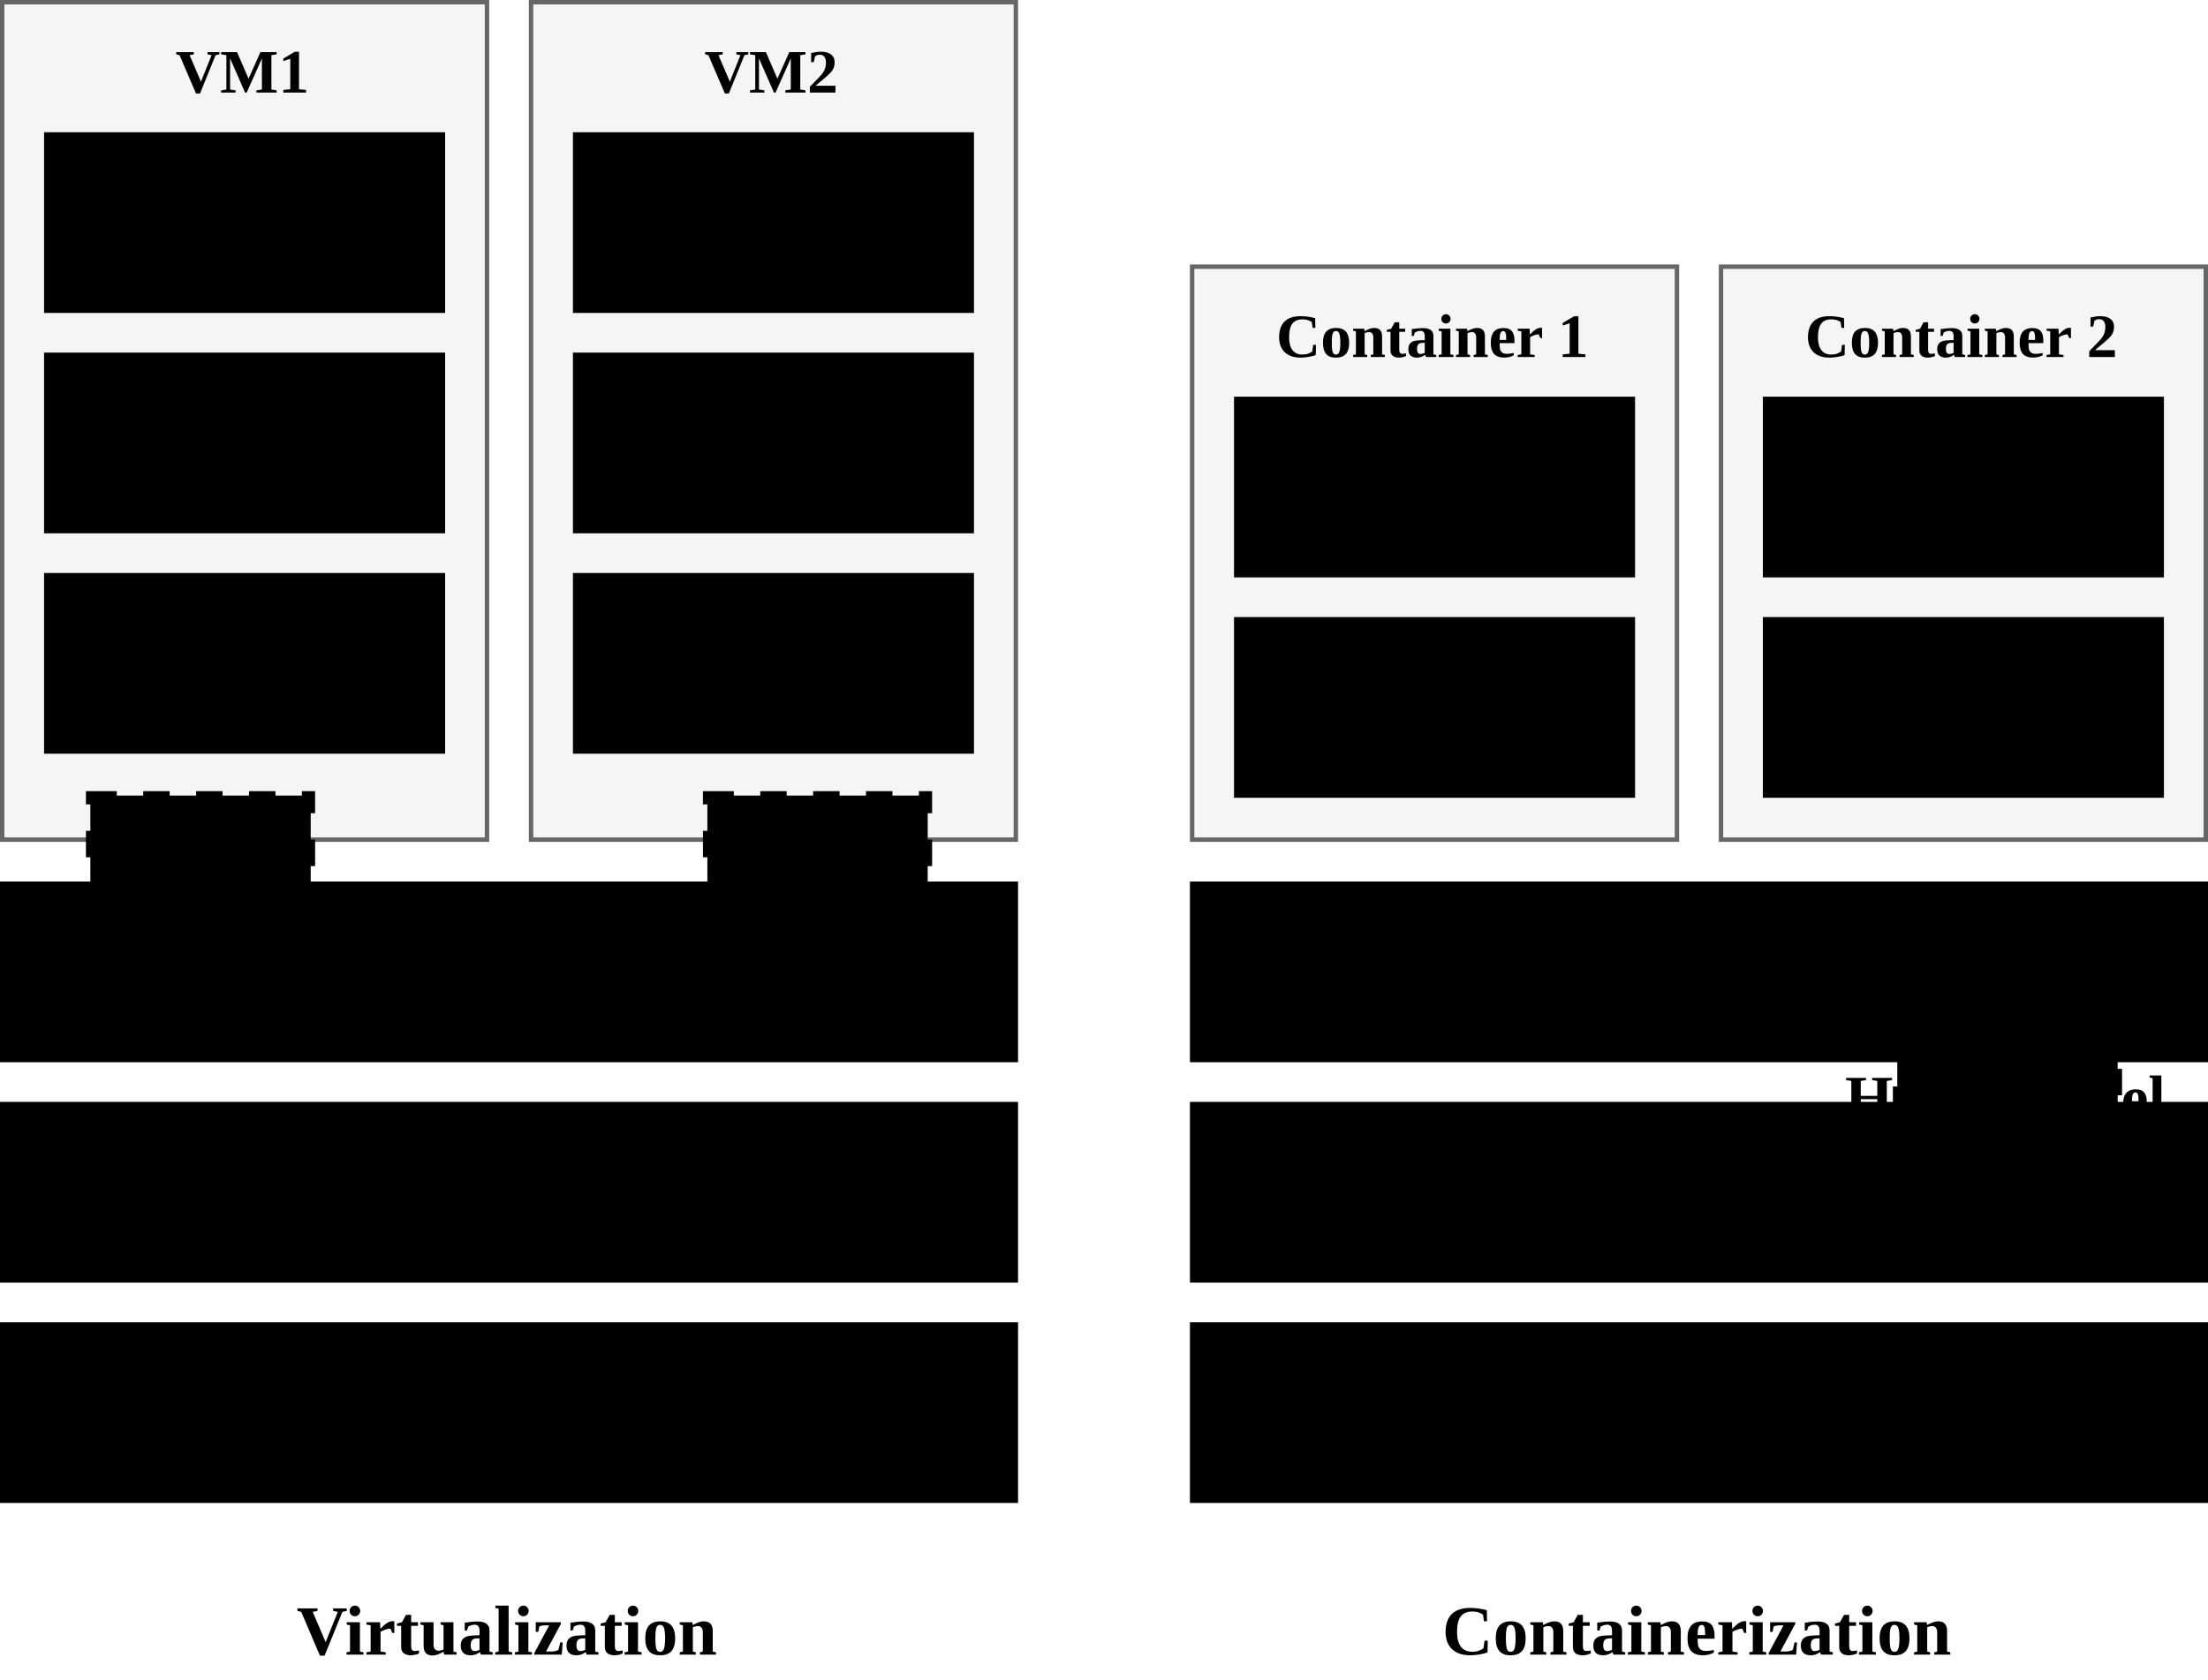
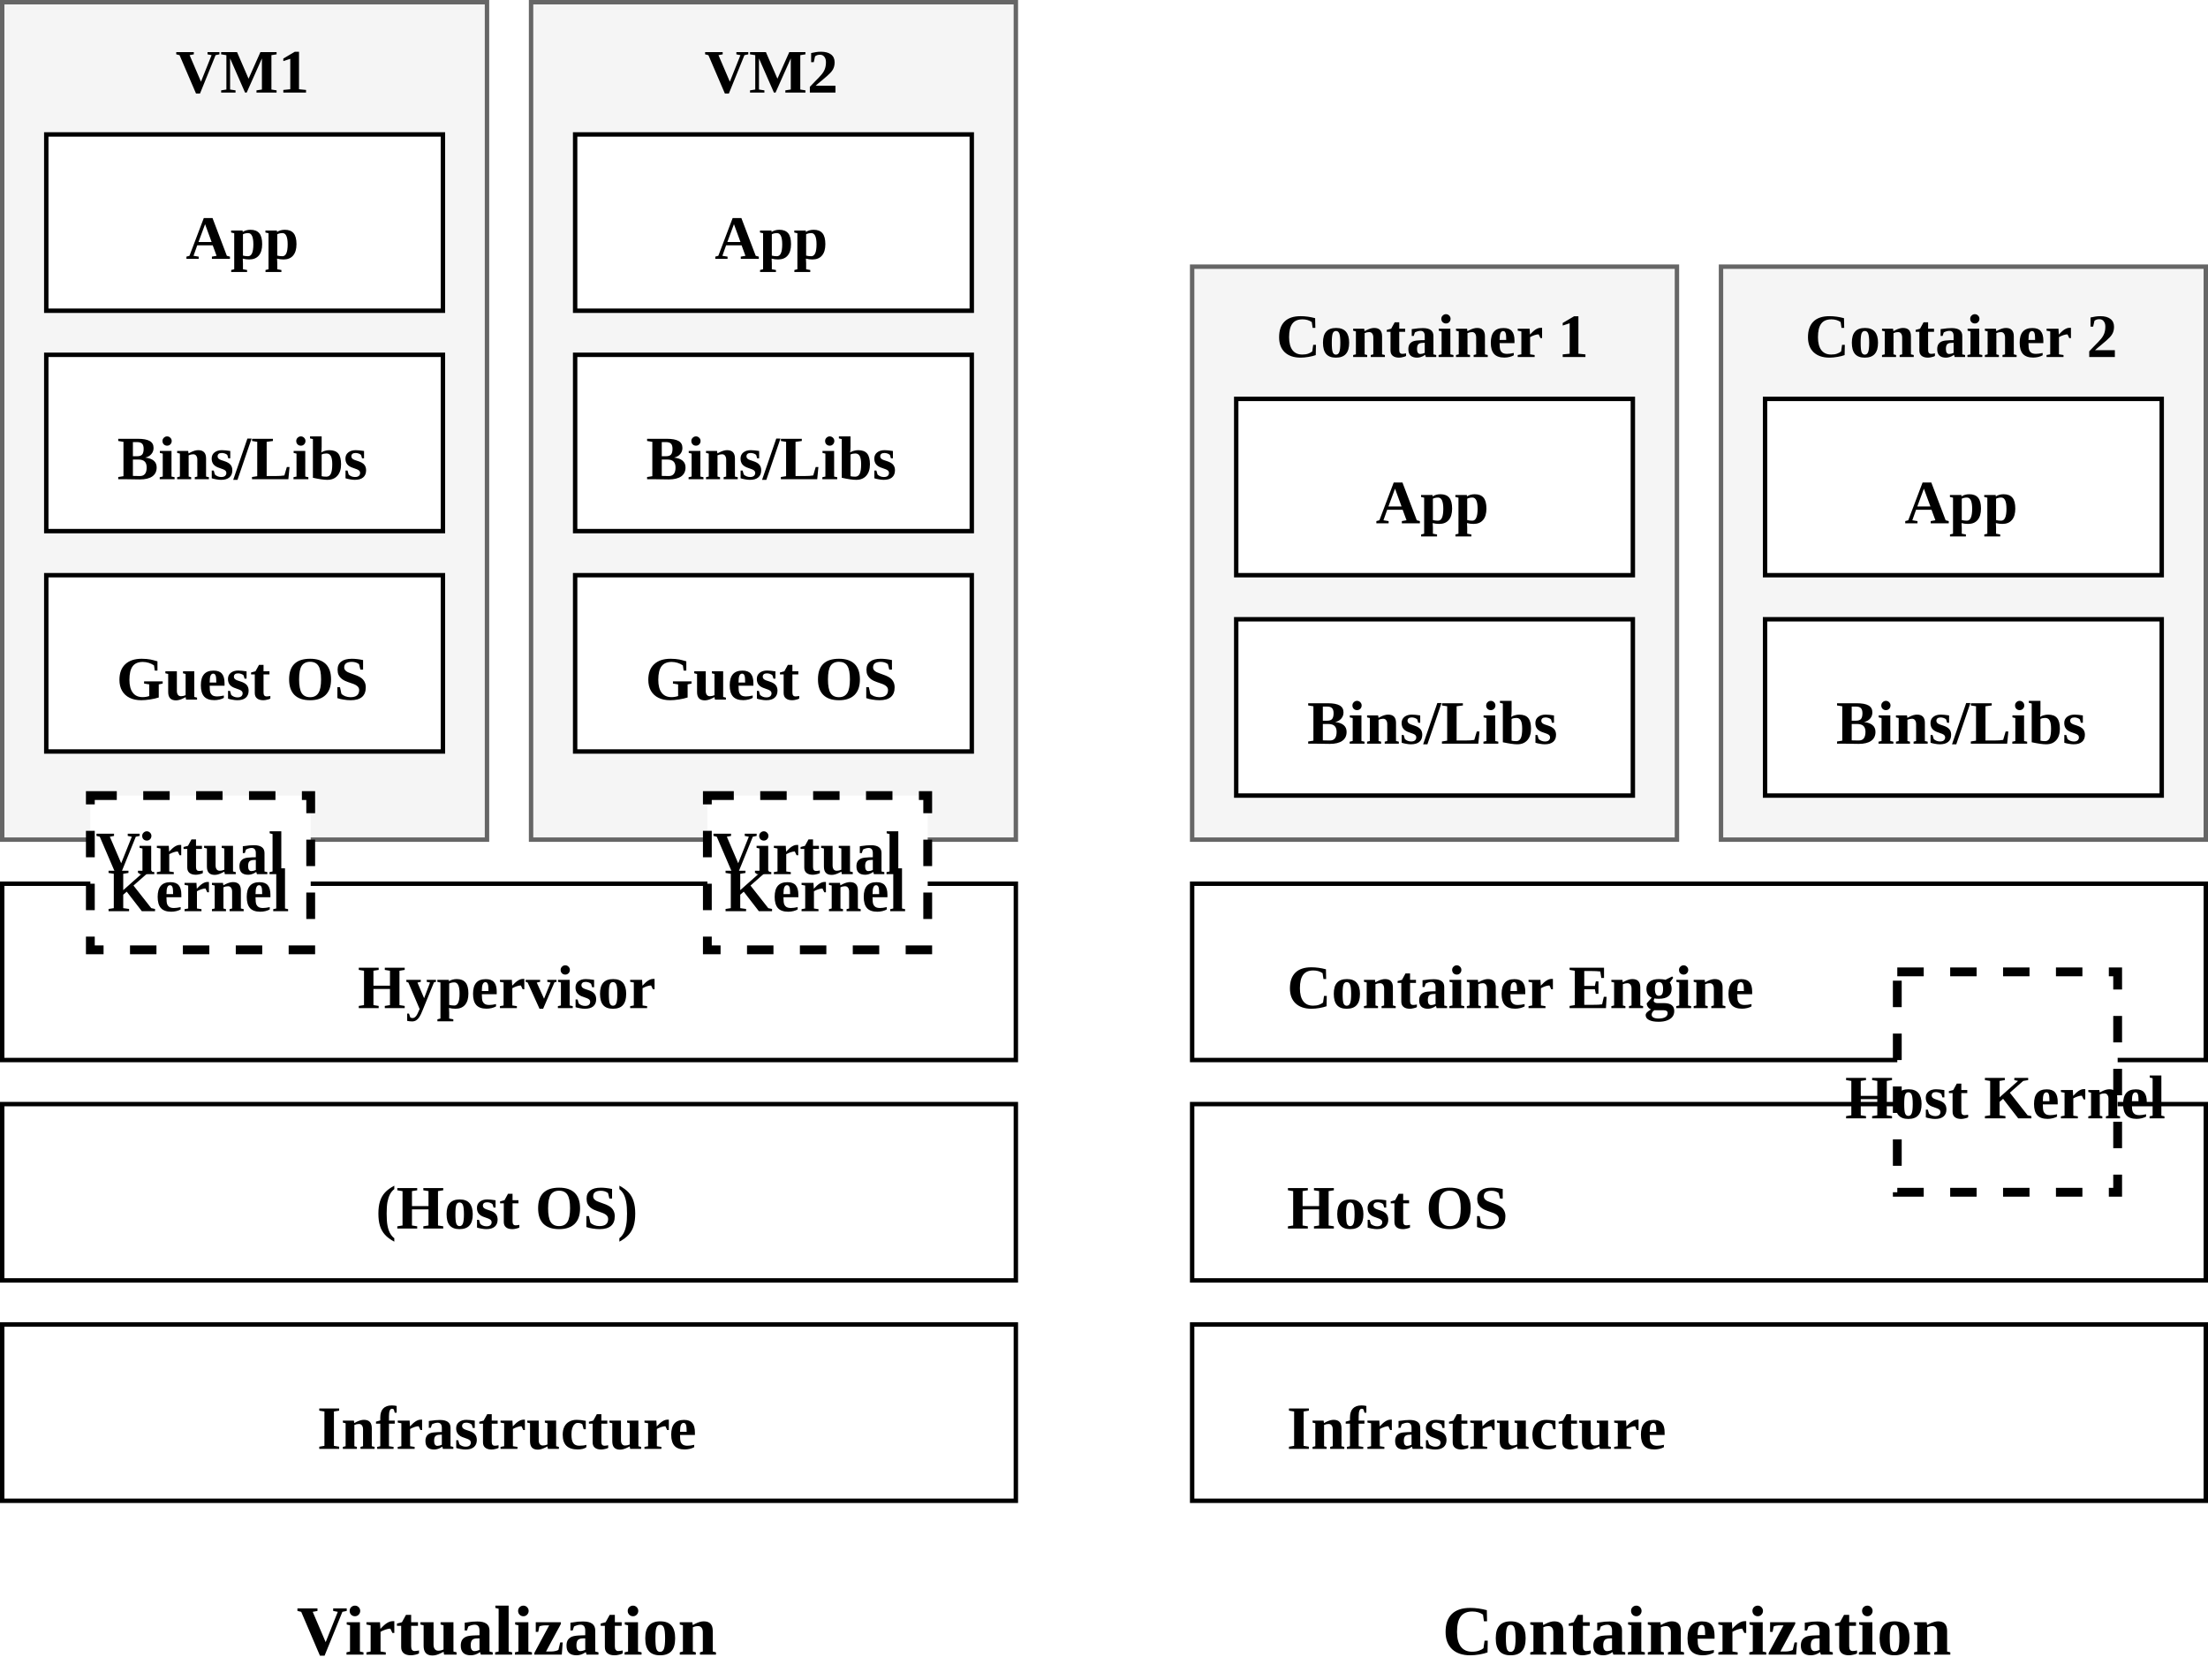
<svg xmlns="http://www.w3.org/2000/svg" version="1.1" width="501px" height="381px" viewBox="-0.5 -0.5 501 381">
  <defs />
  <g>
    <g>
-       <rect x="270" y="200" width="230" height="40" fill="light-dark(#ffffff, #141414)" stroke="currentColor" pointer-events="all" />
+       <rect x="270" y="200" width="230" height="40" fill="var(--base-page, #ffffff)" stroke="currentColor" pointer-events="all" />
    </g>
    <g>
      <g transform="translate(-0.5 -0.5)">
        <text x="292" y="224" font-size="14px" font-weight="bold" fill="currentColor" font-family="inherit" dominant-baseline="central">Container Engine</text>
      </g>
    </g>
    <g>
      <rect x="270" y="350" width="230" height="30" fill="none" stroke="none" pointer-events="all" />
    </g>
    <g>
      <g transform="translate(-0.5 -0.5)">
        <text x="385" y="370" font-size="16px" text-anchor="middle" font-weight="bold" fill="currentColor" font-family="inherit" dominant-baseline="central">Containerization</text>
      </g>
    </g>
    <g>
      <rect x="0" y="350" width="230" height="30" fill="none" stroke="none" pointer-events="all" />
    </g>
    <g>
      <g transform="translate(-0.5 -0.5)">
        <text x="115" y="370" font-size="16px" text-anchor="middle" font-weight="bold" fill="currentColor" font-family="inherit" dominant-baseline="central">Virtualization</text>
      </g>
    </g>
    <g>
      <rect x="0" y="0" width="110" height="190" fill="#f5f5f5" stroke="#666666" pointer-events="all" style="fill: light-dark(rgb(245, 245, 245), rgb(26, 26, 26)); stroke: light-dark(rgb(102, 102, 102), rgb(149, 149, 149));" />
    </g>
    <g>
      <g transform="translate(-0.5 -0.5)">
        <text x="55" y="21" font-size="14px" text-anchor="middle" font-weight="bold" fill="currentColor" font-family="inherit">VM1</text>
      </g>
    </g>
    <g>
      <rect x="120" y="0" width="110" height="190" fill="#f5f5f5" stroke="#666666" pointer-events="all" style="fill: light-dark(rgb(245, 245, 245), rgb(26, 26, 26)); stroke: light-dark(rgb(102, 102, 102), rgb(149, 149, 149));" />
    </g>
    <g>
      <g transform="translate(-0.5 -0.5)">
        <text x="175" y="21" font-size="14px" text-anchor="middle" font-weight="bold" fill="currentColor" font-family="inherit">VM2</text>
      </g>
    </g>
    <g>
-       <rect x="10" y="30" width="90" height="40" fill="light-dark(#ffffff, #141414)" stroke="currentColor" pointer-events="all" />
+       <rect x="10" y="30" width="90" height="40" fill="var(--base-page, #ffffff)" stroke="currentColor" pointer-events="all" />
    </g>
    <g>
      <g transform="translate(-0.5 -0.5)">
        <text x="55" y="54" font-size="14px" text-anchor="middle" font-weight="bold" fill="currentColor" font-family="inherit" dominant-baseline="central">App</text>
      </g>
    </g>
    <g>
-       <rect x="10" y="80" width="90" height="40" fill="light-dark(#ffffff, #141414)" stroke="currentColor" pointer-events="all" />
+       <rect x="10" y="80" width="90" height="40" fill="var(--base-page, #ffffff)" stroke="currentColor" pointer-events="all" />
    </g>
    <g>
      <g transform="translate(-0.5 -0.5)">
        <text x="55" y="104" font-size="14px" text-anchor="middle" font-weight="bold" fill="currentColor" font-family="inherit" dominant-baseline="central">Bins/Libs</text>
      </g>
    </g>
    <g>
-       <rect x="130" y="30" width="90" height="40" fill="light-dark(#ffffff, #141414)" stroke="currentColor" pointer-events="all" />
+       <rect x="130" y="30" width="90" height="40" fill="var(--base-page, #ffffff)" stroke="currentColor" pointer-events="all" />
    </g>
    <g>
      <g transform="translate(-0.5 -0.5)">
        <text x="175" y="54" font-size="14px" text-anchor="middle" font-weight="bold" fill="currentColor" font-family="inherit" dominant-baseline="central">App</text>
      </g>
    </g>
    <g>
-       <rect x="130" y="80" width="90" height="40" fill="light-dark(#ffffff, #141414)" stroke="currentColor" pointer-events="all" />
+       <rect x="130" y="80" width="90" height="40" fill="var(--base-page, #ffffff)" stroke="currentColor" pointer-events="all" />
    </g>
    <g>
      <g transform="translate(-0.5 -0.5)">
        <text x="175" y="104" font-size="14px" text-anchor="middle" font-weight="bold" fill="currentColor" font-family="inherit" dominant-baseline="central">Bins/Libs</text>
      </g>
    </g>
    <g>
-       <rect x="0" y="200" width="230" height="40" fill="light-dark(#ffffff, #141414)" stroke="currentColor" pointer-events="all" />
+       <rect x="0" y="200" width="230" height="40" fill="var(--base-page, #ffffff)" stroke="currentColor" pointer-events="all" />
    </g>
    <g>
      <g transform="translate(-0.5 -0.5)">
        <text x="115" y="224" font-size="14px" text-anchor="middle" font-weight="bold" fill="currentColor" font-family="inherit" dominant-baseline="central">Hypervisor</text>
      </g>
    </g>
    <g>
      <rect x="270" y="60" width="110" height="130" fill="#f5f5f5" stroke="#666666" pointer-events="all" style="fill: light-dark(rgb(245, 245, 245), rgb(26, 26, 26)); stroke: light-dark(rgb(102, 102, 102), rgb(149, 149, 149));" />
    </g>
    <g>
      <g transform="translate(-0.5 -0.5)">
        <text x="325" y="81" font-size="14px" text-anchor="middle" font-weight="bold" fill="currentColor" font-family="inherit">Container 1</text>
      </g>
    </g>
    <g>
      <rect x="390" y="60" width="110" height="130" fill="#f5f5f5" stroke="#666666" pointer-events="all" style="fill: light-dark(rgb(245, 245, 245), rgb(26, 26, 26)); stroke: light-dark(rgb(102, 102, 102), rgb(149, 149, 149));" />
    </g>
    <g>
      <g transform="translate(-0.5 -0.5)">
        <text x="445" y="81" font-size="14px" text-anchor="middle" font-weight="bold" fill="currentColor" font-family="inherit">Container 2</text>
      </g>
    </g>
    <g>
-       <rect x="280" y="90" width="90" height="40" fill="light-dark(#ffffff, #141414)" stroke="currentColor" pointer-events="all" />
+       <rect x="280" y="90" width="90" height="40" fill="var(--base-page, #ffffff)" stroke="currentColor" pointer-events="all" />
    </g>
    <g>
      <g transform="translate(-0.5 -0.5)">
        <text x="325" y="114" font-size="14px" text-anchor="middle" font-weight="bold" fill="currentColor" font-family="inherit" dominant-baseline="central">App</text>
      </g>
    </g>
    <g>
-       <rect x="400" y="90" width="90" height="40" fill="light-dark(#ffffff, #141414)" stroke="currentColor" pointer-events="all" />
+       <rect x="400" y="90" width="90" height="40" fill="var(--base-page, #ffffff)" stroke="currentColor" pointer-events="all" />
    </g>
    <g>
      <g transform="translate(-0.5 -0.5)">
        <text x="445" y="114" font-size="14px" text-anchor="middle" font-weight="bold" fill="currentColor" font-family="inherit" dominant-baseline="central">App</text>
      </g>
    </g>
    <g>
-       <rect x="10" y="130" width="90" height="40" fill="light-dark(#ffffff, #141414)" stroke="currentColor" pointer-events="all" />
+       <rect x="10" y="130" width="90" height="40" fill="var(--base-page, #ffffff)" stroke="currentColor" pointer-events="all" />
    </g>
    <g>
      <g transform="translate(-0.5 -0.5)">
        <text x="55" y="154" font-size="14px" text-anchor="middle" font-weight="bold" fill="currentColor" font-family="inherit" dominant-baseline="central">Guest OS</text>
      </g>
    </g>
    <g>
-       <rect x="130" y="130" width="90" height="40" fill="light-dark(#ffffff, #141414)" stroke="currentColor" pointer-events="all" />
+       <rect x="130" y="130" width="90" height="40" fill="var(--base-page, #ffffff)" stroke="currentColor" pointer-events="all" />
    </g>
    <g>
      <g transform="translate(-0.5 -0.5)">
        <text x="175" y="154" font-size="14px" text-anchor="middle" font-weight="bold" fill="currentColor" font-family="inherit" dominant-baseline="central">Guest OS</text>
      </g>
    </g>
    <g>
-       <rect x="0" y="250" width="230" height="40" fill="light-dark(#ffffff, #141414)" stroke="currentColor" pointer-events="all" />
+       <rect x="0" y="250" width="230" height="40" fill="var(--base-page, #ffffff)" stroke="currentColor" pointer-events="all" />
    </g>
    <g>
      <g transform="translate(-0.5 -0.5)">
        <text x="115" y="274" font-size="14px" text-anchor="middle" font-weight="bold" fill="currentColor" font-family="inherit" dominant-baseline="central">(Host OS)</text>
      </g>
    </g>
    <g>
-       <rect x="270" y="300" width="230" height="40" fill="light-dark(#ffffff, #141414)" stroke="currentColor" pointer-events="all" />
+       <rect x="270" y="300" width="230" height="40" fill="var(--base-page, #ffffff)" stroke="currentColor" pointer-events="all" />
    </g>
    <g>
      <g transform="translate(-0.5 -0.5)">
        <text x="292" y="324" font-size="14px" font-weight="bold" fill="currentColor" font-family="inherit" dominant-baseline="central">Infrastructure</text>
      </g>
    </g>
    <g>
-       <rect x="270" y="250" width="230" height="40" fill="light-dark(#ffffff, #141414)" stroke="currentColor" pointer-events="all" />
+       <rect x="270" y="250" width="230" height="40" fill="var(--base-page, #ffffff)" stroke="currentColor" pointer-events="all" />
    </g>
    <g>
      <g transform="translate(-0.5 -0.5)">
        <text x="292" y="274" font-size="14px" font-weight="bold" fill="currentColor" font-family="inherit" dominant-baseline="central">Host OS</text>
      </g>
    </g>
    <g>
-       <rect x="430" y="220" width="50" height="50" fill="light-dark(#ffffff, #141414)" stroke="currentColor" stroke-width="2" stroke-dasharray="6 6" pointer-events="all" />
+       <rect x="430" y="220" width="50" height="50" fill="var(--base-page, #ffffff)" stroke="currentColor" stroke-width="2" stroke-dasharray="6 6" pointer-events="all" />
    </g>
    <g>
      <g transform="translate(-0.5 -0.5)">
        <text x="455" y="249" font-size="14px" text-anchor="middle" font-weight="bold" fill="currentColor" font-family="inherit" dominant-baseline="central">Host Kernel</text>
      </g>
    </g>
    <g>
-       <rect x="280" y="140" width="90" height="40" fill="light-dark(#ffffff, #141414)" stroke="currentColor" pointer-events="all" />
+       <rect x="280" y="140" width="90" height="40" fill="var(--base-page, #ffffff)" stroke="currentColor" pointer-events="all" />
    </g>
    <g>
      <g transform="translate(-0.5 -0.5)">
        <text x="325" y="164" font-size="14px" text-anchor="middle" font-weight="bold" fill="currentColor" font-family="inherit" dominant-baseline="central">Bins/Libs</text>
      </g>
    </g>
    <g>
-       <rect x="400" y="140" width="90" height="40" fill="light-dark(#ffffff, #141414)" stroke="currentColor" pointer-events="all" />
+       <rect x="400" y="140" width="90" height="40" fill="var(--base-page, #ffffff)" stroke="currentColor" pointer-events="all" />
    </g>
    <g>
      <g transform="translate(-0.5 -0.5)">
        <text x="445" y="164" font-size="14px" text-anchor="middle" font-weight="bold" fill="currentColor" font-family="inherit" dominant-baseline="central">Bins/Libs</text>
      </g>
    </g>
    <g>
-       <rect x="0" y="300" width="230" height="40" fill="light-dark(#ffffff, #141414)" stroke="currentColor" pointer-events="all" />
+       <rect x="0" y="300" width="230" height="40" fill="var(--base-page, #ffffff)" stroke="currentColor" pointer-events="all" />
    </g>
    <g>
      <g transform="translate(-0.5 -0.5)">
        <text x="115" y="324" font-size="14px" text-anchor="middle" font-weight="bold" fill="currentColor" font-family="inherit" dominant-baseline="central">Infrastructure</text>
      </g>
    </g>
    <g>
-       <rect x="20" y="180" width="50" height="35" fill="light-dark(#ffffff, #141414)" stroke="currentColor" stroke-width="2" stroke-dasharray="6 6" pointer-events="all" />
+       <rect x="20" y="180" width="50" height="35" fill="var(--base-page, #ffffff)" stroke="currentColor" stroke-width="2" stroke-dasharray="6 6" pointer-events="all" />
    </g>
    <g>
      <g transform="translate(-0.5 -0.5)">
        <text x="45" y="202" font-size="14px" text-anchor="middle" font-weight="bold" fill="currentColor" font-family="inherit" dominant-baseline="central">
          <tspan x="45" dy="-0.6em">Virtual</tspan>
          <tspan x="45" dy="0.6em">Kernel</tspan>
        </text>
      </g>
    </g>
    <g>
-       <rect x="160" y="180" width="50" height="35" fill="light-dark(#ffffff, #141414)" stroke="currentColor" stroke-width="2" stroke-dasharray="6 6" pointer-events="all" />
+       <rect x="160" y="180" width="50" height="35" fill="var(--base-page, #ffffff)" stroke="currentColor" stroke-width="2" stroke-dasharray="6 6" pointer-events="all" />
    </g>
    <g>
      <g transform="translate(-0.5 -0.5)">
        <text x="185" y="202" font-size="14px" text-anchor="middle" font-weight="bold" fill="currentColor" font-family="inherit" dominant-baseline="central">
          <tspan x="185" dy="-0.6em">Virtual</tspan>
          <tspan x="185" dy="0.6em">Kernel</tspan>
        </text>
      </g>
    </g>
  </g>
</svg>
